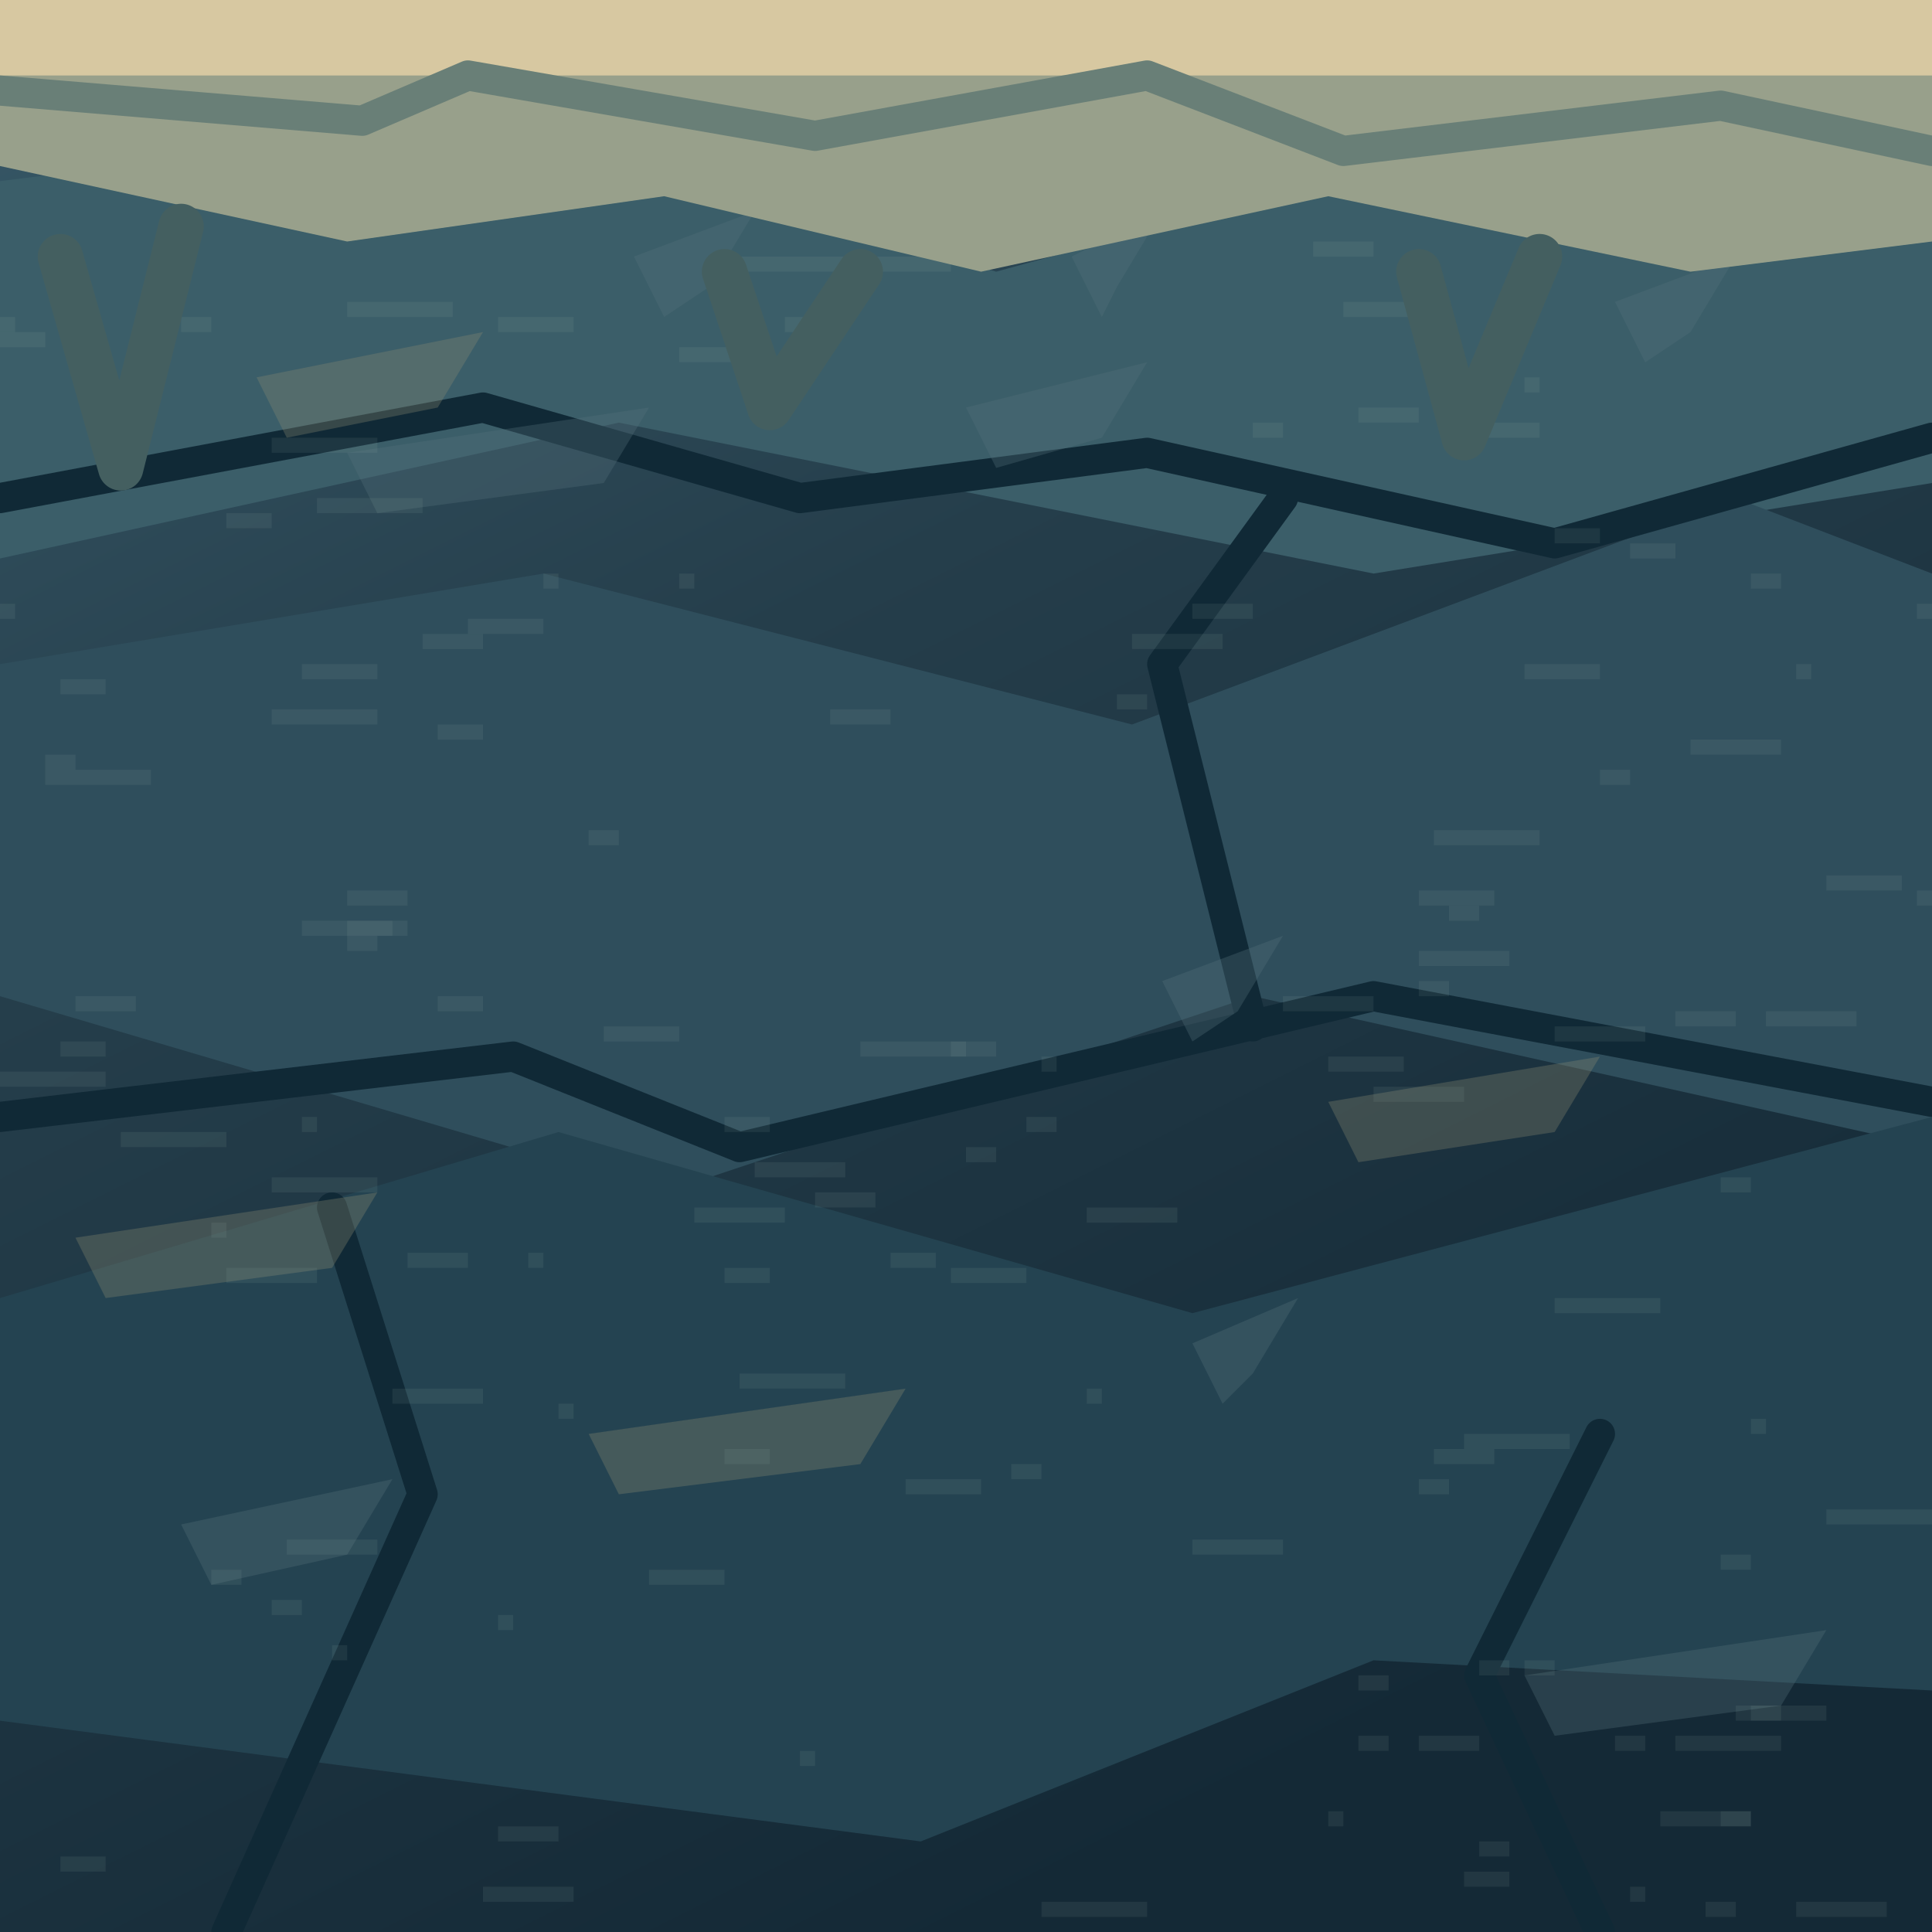
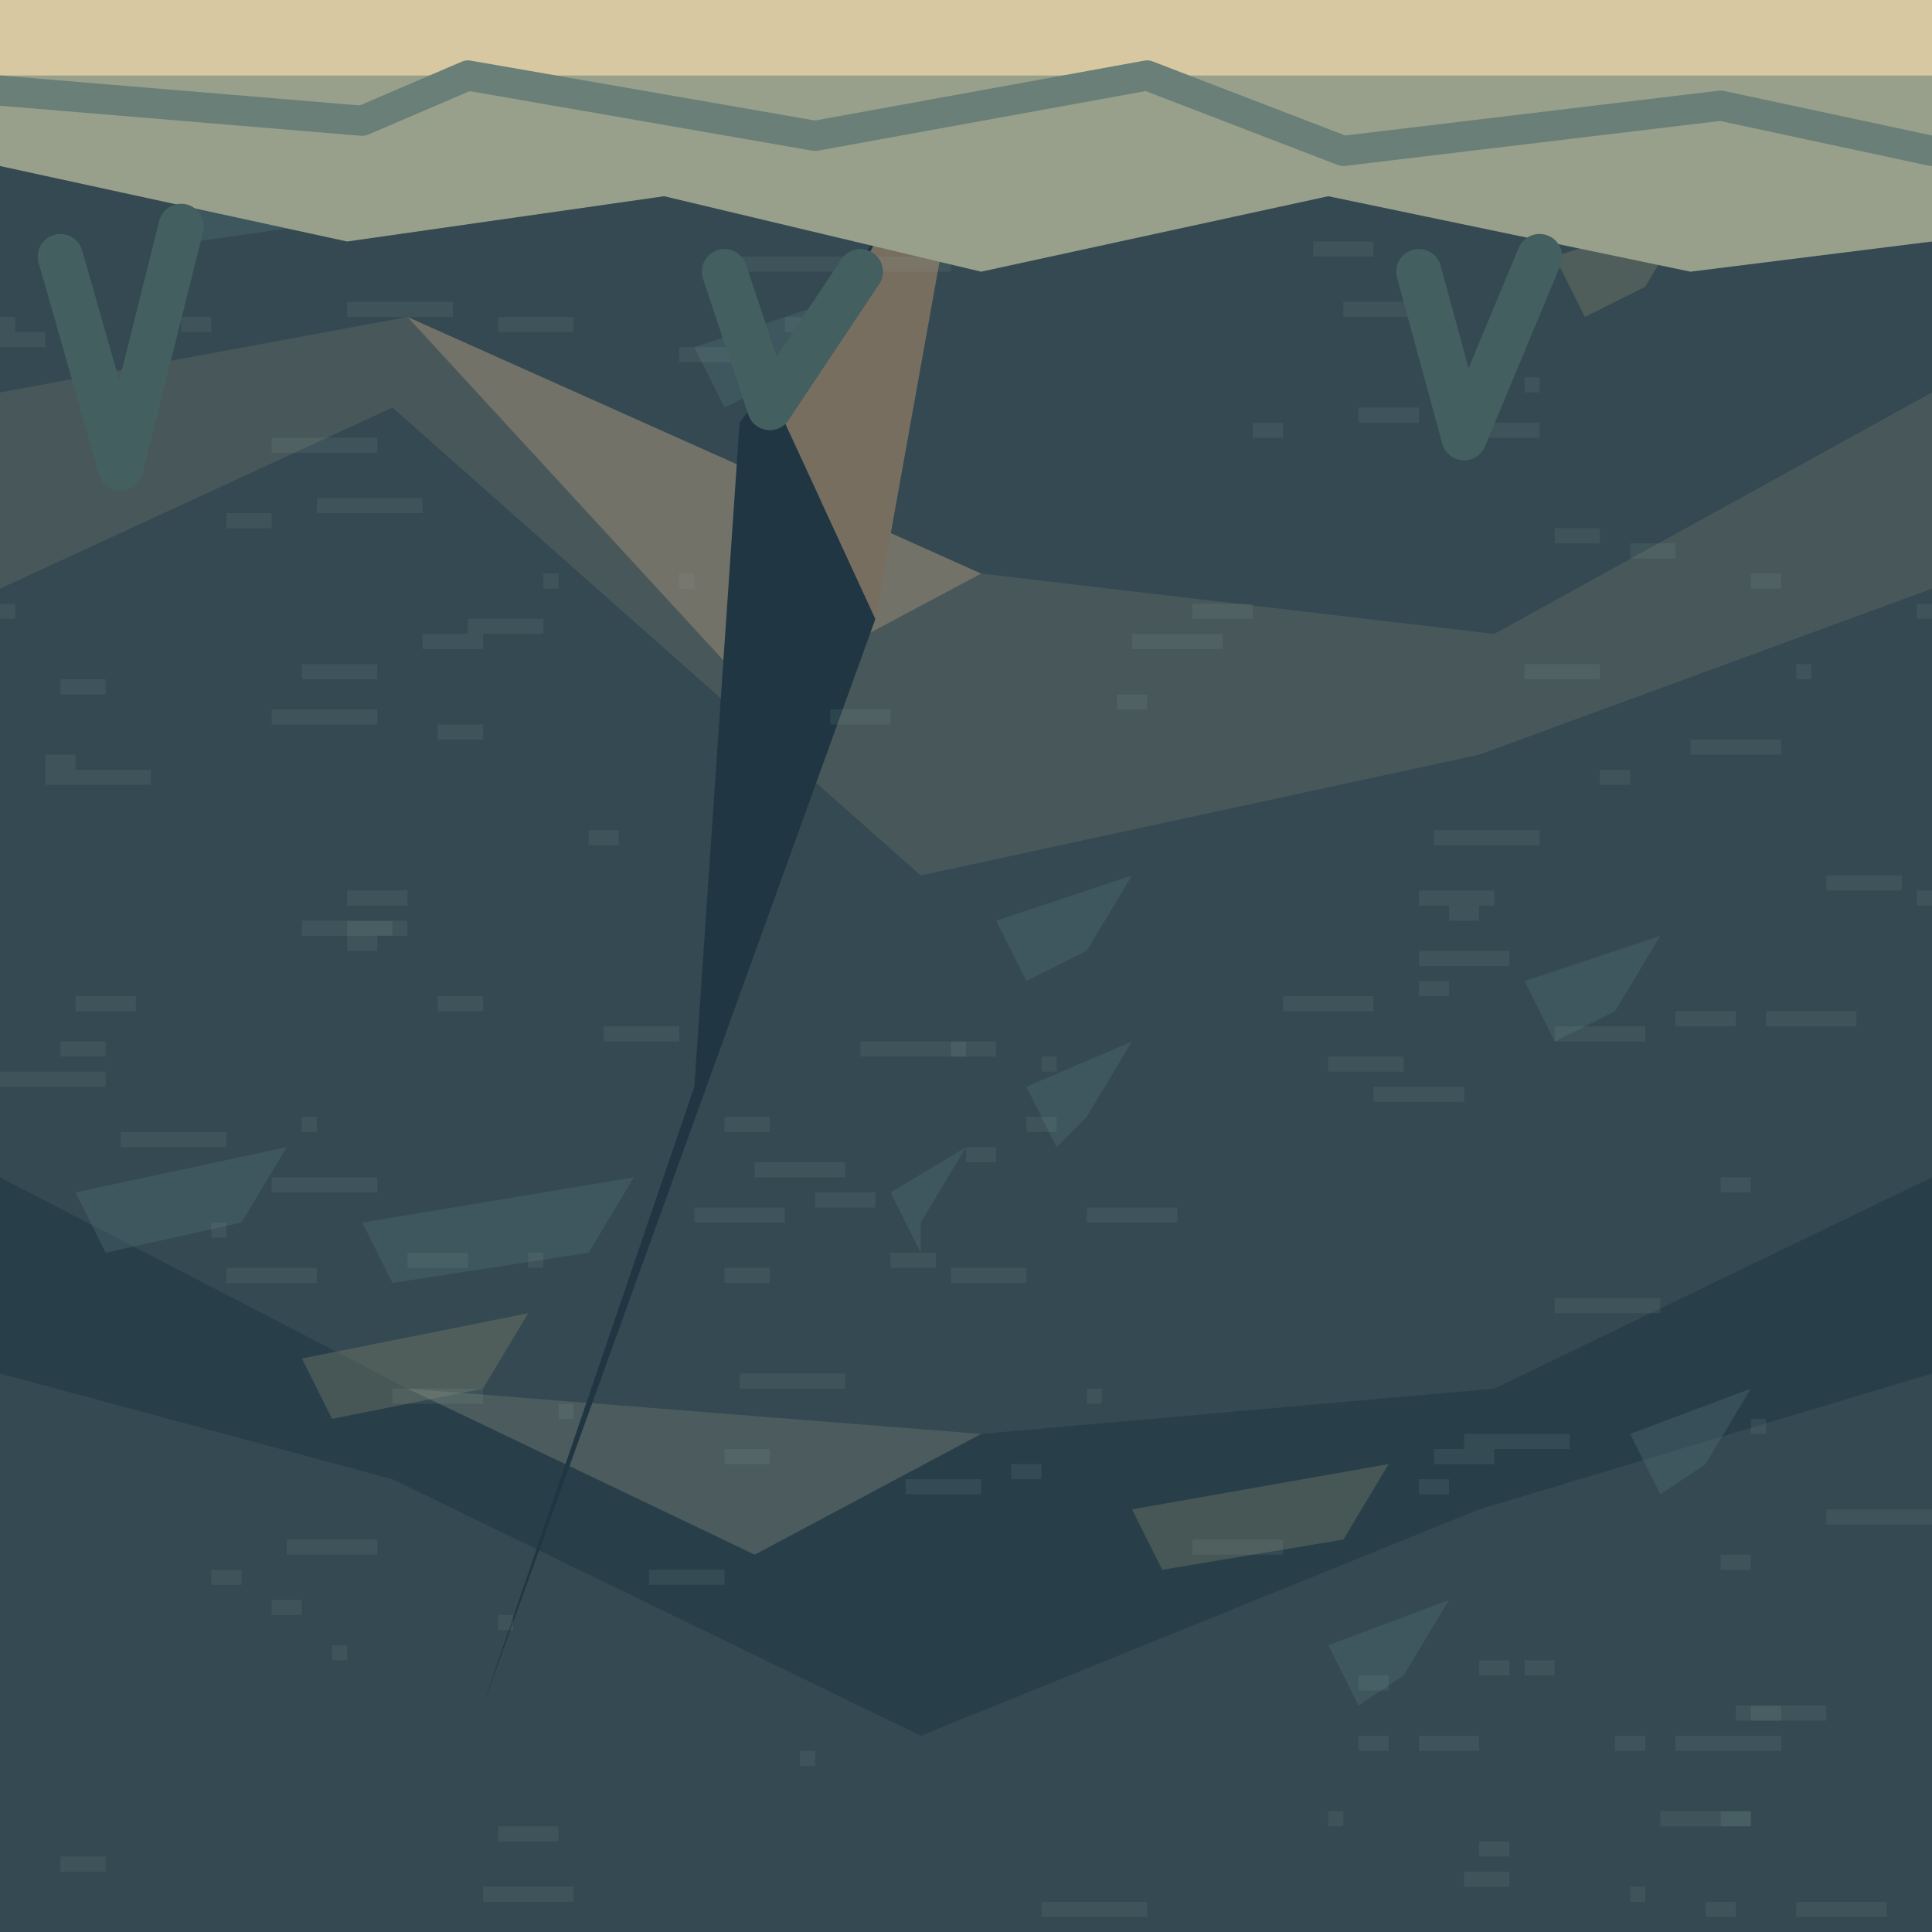
<svg xmlns="http://www.w3.org/2000/svg" width="128" height="128" viewBox="0 0 128 128">
  <defs>
    <linearGradient id="coat" x1="0" y1="0" x2="1" y2="1">
      <stop stop-color="#81a19a" />
      <stop offset=".5" stop-color="#3c6b70" />
      <stop offset="1" stop-color="#284652" />
    </linearGradient>
    <linearGradient id="metal" x1="0" y1="0" x2="0" y2="1">
      <stop stop-color="#e7c98e" />
      <stop offset=".3" stop-color="#d3a763" />
      <stop offset="1" stop-color="#82603b" />
    </linearGradient>
    <linearGradient id="rock" x1="0" y1="0" x2=".5" y2="1">
      <stop stop-color="#385968" />
      <stop offset=".42" stop-color="#253e4b" />
      <stop offset="1" stop-color="#142936" />
    </linearGradient>
    <linearGradient id="lava" x1="0" y1="0" x2="0" y2="1">
      <stop stop-color="#fff0ae" />
      <stop offset=".13" stop-color="#ffb34e" />
      <stop offset=".35" stop-color="#e76448" />
      <stop offset="1" stop-color="#6b2530" />
    </linearGradient>
    <radialGradient id="glow">
      <stop stop-color="#e2fff0" stop-opacity=".85" />
      <stop offset=".25" stop-color="#a5f3e0" stop-opacity=".38" />
      <stop offset="1" stop-color="#a5f3e0" stop-opacity="0" />
    </radialGradient>
    <radialGradient id="ember">
      <stop stop-color="#fff4bc" stop-opacity=".9" />
      <stop offset=".2" stop-color="#ffb553" stop-opacity=".5" />
      <stop offset="1" stop-color="#e76448" stop-opacity="0" />
    </radialGradient>
  </defs>
-   <rect x="0" y="0" width="128" height="128" rx="0" fill="url(#rock)" />
-   <path d="M0 12L32 8L66 18L106 7L128 11L128 32L91 38L41 28L0 37Z" fill="#3b5e69" stroke="none" stroke-width="1" stroke-linejoin="round" stroke-linecap="round" />
-   <path d="M0 44L36 38L75 48L115 33L128 38L128 76L83 66L44 79L0 66Z" fill="#2f4e5c" stroke="none" stroke-width="1" stroke-linejoin="round" stroke-linecap="round" />
-   <path d="M0 86L37 75L79 87L128 74L128 112L91 110L61 122L0 114Z" fill="#244351" stroke="none" stroke-width="1" stroke-linejoin="round" stroke-linecap="round" />
-   <path d="M0 33L32 27L53 33L76 30L103 36L128 29M0 74L34 70L49 76L91 66L128 73M15 128L28 99L22 80M83 68L77 44L85 33M106 128L98 111L106 95" fill="none" stroke="#102936" stroke-width="2" stroke-linejoin="round" stroke-linecap="round" />
-   <path d="M39 95L60 92L57 97L41 99Z" fill="#8b8970" stroke="none" stroke-width="1" stroke-linejoin="round" stroke-linecap="round" opacity=".32" />
-   <path d="M101 111L121 108L118 113L103 115Z" fill="#56717a" stroke="none" stroke-width="1" stroke-linejoin="round" stroke-linecap="round" opacity=".32" />
-   <path d="M42 17L50 14L47 19L44 21Z" fill="#56717a" stroke="none" stroke-width="1" stroke-linejoin="round" stroke-linecap="round" opacity=".32" />
-   <path d="M5 82L25 79L22 84L7 86Z" fill="#8b8970" stroke="none" stroke-width="1" stroke-linejoin="round" stroke-linecap="round" opacity=".32" />
-   <path d="M64 27L76 24L73 29L66 31Z" fill="#56717a" stroke="none" stroke-width="1" stroke-linejoin="round" stroke-linecap="round" opacity=".32" />
-   <path d="M23 30L43 27L40 32L25 34Z" fill="#56717a" stroke="none" stroke-width="1" stroke-linejoin="round" stroke-linecap="round" opacity=".32" />
-   <path d="M17 25L32 22L29 27L19 29Z" fill="#8b8970" stroke="none" stroke-width="1" stroke-linejoin="round" stroke-linecap="round" opacity=".32" />
-   <path d="M71 17L77 14L74 19L73 21Z" fill="#56717a" stroke="none" stroke-width="1" stroke-linejoin="round" stroke-linecap="round" opacity=".32" />
-   <path d="M77 65L85 62L82 67L79 69Z" fill="#56717a" stroke="none" stroke-width="1" stroke-linejoin="round" stroke-linecap="round" opacity=".32" />
-   <path d="M88 73L106 70L103 75L90 77Z" fill="#8b8970" stroke="none" stroke-width="1" stroke-linejoin="round" stroke-linecap="round" opacity=".32" />
-   <path d="M107 20L115 17L112 22L109 24Z" fill="#56717a" stroke="none" stroke-width="1" stroke-linejoin="round" stroke-linecap="round" opacity=".32" />
-   <path d="M79 89L86 86L83 91L81 93Z" fill="#56717a" stroke="none" stroke-width="1" stroke-linejoin="round" stroke-linecap="round" opacity=".32" />
-   <path d="M1 7L8 4L5 9L3 11Z" fill="#8b8970" stroke="none" stroke-width="1" stroke-linejoin="round" stroke-linecap="round" opacity=".32" />
-   <path d="M12 101L26 98L23 103L14 105Z" fill="#56717a" stroke="none" stroke-width="1" stroke-linejoin="round" stroke-linecap="round" opacity=".32" />
-   <path d="M78 1L94 -2L91 3L80 5Z" fill="#56717a" stroke="none" stroke-width="1" stroke-linejoin="round" stroke-linecap="round" opacity=".32" />
+   <rect x="0" y="0" width="128" height="128" rx="0" fill="#344951" />
+   <path d="M0 26L27 21L65 38L99 42L128 26L128 39L98 50L61 58L26 27L0 39Z" fill="#48585a" stroke="none" stroke-width="1" stroke-linejoin="round" stroke-linecap="round" />
+   <path d="M27 21L65 38L50 46Z" fill="#8a8070" stroke="none" stroke-width="1" stroke-linejoin="round" stroke-linecap="round" opacity=".65" />
+   <path d="M0 78L27 92L65 95L99 92L128 78L128 91L98 100L61 115L26 98L0 91Z" fill="#283f4a" stroke="none" stroke-width="1" stroke-linejoin="round" stroke-linecap="round" />
+   <path d="M27 92L65 95L50 103Z" fill="#606b68" stroke="none" stroke-width="1" stroke-linejoin="round" stroke-linecap="round" opacity=".65" />
+   <path d="M66 5L52 28L58 41L32 113L46 72L49 28Z" fill="#203743" stroke="none" stroke-width="1" stroke-linejoin="round" stroke-linecap="round" />
+   <path d="M52 28L65 2L58 41Z" fill="#786e60" stroke="none" stroke-width="1" stroke-linejoin="round" stroke-linecap="round" />
+   <path d="M17 5L34 2L31 7L19 9Z" fill="#8b8970" stroke="none" stroke-width="1" stroke-linejoin="round" stroke-linecap="round" opacity=".32" />
+   <path d="M101 65L110 62L107 67L103 69Z" fill="#56717a" stroke="none" stroke-width="1" stroke-linejoin="round" stroke-linecap="round" opacity=".32" />
+   <path d="M46 23L55 20L52 25L48 27Z" fill="#56717a" stroke="none" stroke-width="1" stroke-linejoin="round" stroke-linecap="round" opacity=".32" />
+   <path d="M103 17L112 14L109 19L105 21Z" fill="#8b8970" stroke="none" stroke-width="1" stroke-linejoin="round" stroke-linecap="round" opacity=".32" />
+   <path d="M68 72L75 69L72 74L70 76Z" fill="#56717a" stroke="none" stroke-width="1" stroke-linejoin="round" stroke-linecap="round" opacity=".32" />
+   <path d="M5 79L19 76L16 81L7 83Z" fill="#56717a" stroke="none" stroke-width="1" stroke-linejoin="round" stroke-linecap="round" opacity=".32" />
+   <path d="M20 90L35 87L32 92L22 94Z" fill="#8b8970" stroke="none" stroke-width="1" stroke-linejoin="round" stroke-linecap="round" opacity=".32" />
+   <path d="M88 109L96 106L93 111L90 113Z" fill="#56717a" stroke="none" stroke-width="1" stroke-linejoin="round" stroke-linecap="round" opacity=".32" />
+   <path d="M24 81L42 78L39 83L26 85Z" fill="#56717a" stroke="none" stroke-width="1" stroke-linejoin="round" stroke-linecap="round" opacity=".32" />
+   <path d="M16 1L22 -2L19 3L18 5Z" fill="#8b8970" stroke="none" stroke-width="1" stroke-linejoin="round" stroke-linecap="round" opacity=".32" />
+   <path d="M11 12L30 9L27 14L13 16Z" fill="#56717a" stroke="none" stroke-width="1" stroke-linejoin="round" stroke-linecap="round" opacity=".32" />
+   <path d="M59 79L64 76L61 81L61 83Z" fill="#56717a" stroke="none" stroke-width="1" stroke-linejoin="round" stroke-linecap="round" opacity=".32" />
+   <path d="M75 100L92 97L89 102L77 104Z" fill="#8b8970" stroke="none" stroke-width="1" stroke-linejoin="round" stroke-linecap="round" opacity=".32" />
+   <path d="M108 95L116 92L113 97L110 99Z" fill="#56717a" stroke="none" stroke-width="1" stroke-linejoin="round" stroke-linecap="round" opacity=".32" />
+   <path d="M66 61L75 58L72 63L68 65Z" fill="#56717a" stroke="none" stroke-width="1" stroke-linejoin="round" stroke-linecap="round" opacity=".32" />
  <rect x="1" y="6" width="7" height="1" rx="0" fill="#92a9a0" opacity="0.11" />
  <rect x="108" y="125" width="1" height="1" rx="0" fill="#92a9a0" opacity="0.11" />
  <rect x="18" y="78" width="7" height="1" rx="0" fill="#92a9a0" opacity="0.11" />
  <rect x="90" y="8" width="1" height="1" rx="0" fill="#92a9a0" opacity="0.11" />
  <rect x="31" y="41" width="5" height="1" rx="0" fill="#92a9a0" opacity="0.11" />
  <rect x="72" y="80" width="6" height="1" rx="0" fill="#92a9a0" opacity="0.11" />
  <rect x="95" y="96" width="4" height="1" rx="0" fill="#92a9a0" opacity="0.11" />
  <rect x="57" y="69" width="7" height="1" rx="0" fill="#92a9a0" opacity="0.11" />
  <rect x="35" y="83" width="1" height="1" rx="0" fill="#92a9a0" opacity="0.11" />
  <rect x="106" y="51" width="2" height="1" rx="0" fill="#92a9a0" opacity="0.11" />
  <rect x="115" y="113" width="6" height="1" rx="0" fill="#92a9a0" opacity="0.11" />
  <rect x="75" y="42" width="6" height="1" rx="0" fill="#92a9a0" opacity="0.11" />
  <rect x="23" y="59" width="4" height="1" rx="0" fill="#92a9a0" opacity="0.11" />
  <rect x="23" y="20" width="7" height="1" rx="0" fill="#92a9a0" opacity="0.11" />
  <rect x="0" y="22" width="3" height="1" rx="0" fill="#92a9a0" opacity="0.11" />
  <rect x="48" y="84" width="3" height="1" rx="0" fill="#92a9a0" opacity="0.11" />
  <rect x="28" y="13" width="4" height="1" rx="0" fill="#92a9a0" opacity="0.11" />
  <rect x="32" y="125" width="6" height="1" rx="0" fill="#92a9a0" opacity="0.11" />
  <rect x="88" y="70" width="5" height="1" rx="0" fill="#92a9a0" opacity="0.11" />
  <rect x="103" y="35" width="3" height="1" rx="0" fill="#92a9a0" opacity="0.11" />
  <rect x="96" y="60" width="2" height="1" rx="0" fill="#92a9a0" opacity="0.11" />
  <rect x="97" y="124" width="3" height="1" rx="0" fill="#92a9a0" opacity="0.11" />
  <rect x="74" y="46" width="2" height="1" rx="0" fill="#92a9a0" opacity="0.11" />
  <rect x="53" y="116" width="1" height="1" rx="0" fill="#92a9a0" opacity="0.11" />
  <rect x="50" y="77" width="6" height="1" rx="0" fill="#92a9a0" opacity="0.11" />
  <rect x="45" y="38" width="1" height="1" rx="0" fill="#92a9a0" opacity="0.11" />
  <rect x="101" y="25" width="1" height="1" rx="0" fill="#92a9a0" opacity="0.11" />
  <rect x="103" y="68" width="6" height="1" rx="0" fill="#92a9a0" opacity="0.11" />
  <rect x="14" y="104" width="2" height="1" rx="0" fill="#92a9a0" opacity="0.11" />
  <rect x="113" y="126" width="2" height="1" rx="0" fill="#92a9a0" opacity="0.11" />
  <rect x="89" y="20" width="7" height="1" rx="0" fill="#92a9a0" opacity="0.11" />
  <rect x="94" y="63" width="6" height="1" rx="0" fill="#92a9a0" opacity="0.11" />
  <rect x="49" y="91" width="7" height="1" rx="0" fill="#92a9a0" opacity="0.11" />
  <rect x="15" y="34" width="3" height="1" rx="0" fill="#92a9a0" opacity="0.11" />
  <rect x="85" y="66" width="6" height="1" rx="0" fill="#92a9a0" opacity="0.11" />
  <rect x="116" y="113" width="2" height="1" rx="0" fill="#92a9a0" opacity="0.11" />
  <rect x="90" y="27" width="4" height="1" rx="0" fill="#92a9a0" opacity="0.11" />
  <rect x="29" y="66" width="3" height="1" rx="0" fill="#92a9a0" opacity="0.11" />
  <rect x="64" y="76" width="2" height="1" rx="0" fill="#92a9a0" opacity="0.11" />
  <rect x="98" y="122" width="2" height="1" rx="0" fill="#92a9a0" opacity="0.11" />
  <rect x="121" y="58" width="5" height="1" rx="0" fill="#92a9a0" opacity="0.11" />
  <rect x="49" y="17" width="7" height="1" rx="0" fill="#92a9a0" opacity="0.11" />
  <rect x="0" y="21" width="1" height="1" rx="0" fill="#92a9a0" opacity="0.11" />
  <rect x="119" y="44" width="1" height="1" rx="0" fill="#92a9a0" opacity="0.11" />
  <rect x="57" y="17" width="6" height="1" rx="0" fill="#92a9a0" opacity="0.11" />
  <rect x="43" y="104" width="5" height="1" rx="0" fill="#92a9a0" opacity="0.11" />
  <rect x="111" y="115" width="7" height="1" rx="0" fill="#92a9a0" opacity="0.11" />
  <rect x="23" y="61" width="3" height="1" rx="0" fill="#92a9a0" opacity="0.11" />
  <rect x="97" y="95" width="7" height="1" rx="0" fill="#92a9a0" opacity="0.11" />
  <rect x="107" y="11" width="5" height="1" rx="0" fill="#92a9a0" opacity="0.11" />
  <rect x="94" y="59" width="5" height="1" rx="0" fill="#92a9a0" opacity="0.11" />
  <rect x="0" y="40" width="1" height="1" rx="0" fill="#92a9a0" opacity="0.11" />
  <rect x="63" y="84" width="5" height="1" rx="0" fill="#92a9a0" opacity="0.11" />
  <rect x="33" y="21" width="5" height="1" rx="0" fill="#92a9a0" opacity="0.11" />
  <rect x="29" y="48" width="3" height="1" rx="0" fill="#92a9a0" opacity="0.11" />
  <rect x="18" y="47" width="7" height="1" rx="0" fill="#92a9a0" opacity="0.11" />
  <rect x="87" y="16" width="4" height="1" rx="0" fill="#92a9a0" opacity="0.11" />
  <rect x="101" y="44" width="5" height="1" rx="0" fill="#92a9a0" opacity="0.11" />
  <rect x="22" y="109" width="1" height="1" rx="0" fill="#92a9a0" opacity="0.11" />
  <rect x="94" y="98" width="2" height="1" rx="0" fill="#92a9a0" opacity="0.11" />
  <rect x="68" y="74" width="2" height="1" rx="0" fill="#92a9a0" opacity="0.11" />
  <rect x="0" y="71" width="7" height="1" rx="0" fill="#92a9a0" opacity="0.11" />
  <rect x="59" y="0" width="6" height="1" rx="0" fill="#92a9a0" opacity="0.11" />
  <rect x="111" y="67" width="4" height="1" rx="0" fill="#92a9a0" opacity="0.11" />
  <rect x="79" y="102" width="6" height="1" rx="0" fill="#92a9a0" opacity="0.11" />
  <rect x="98" y="110" width="2" height="1" rx="0" fill="#92a9a0" opacity="0.11" />
  <rect x="21" y="33" width="7" height="1" rx="0" fill="#92a9a0" opacity="0.11" />
  <rect x="91" y="72" width="6" height="1" rx="0" fill="#92a9a0" opacity="0.11" />
  <rect x="90" y="111" width="2" height="1" rx="0" fill="#92a9a0" opacity="0.11" />
  <rect x="94" y="115" width="4" height="1" rx="0" fill="#92a9a0" opacity="0.11" />
  <rect x="110" y="120" width="6" height="1" rx="0" fill="#92a9a0" opacity="0.11" />
  <rect x="69" y="126" width="7" height="1" rx="0" fill="#92a9a0" opacity="0.11" />
  <rect x="119" y="126" width="6" height="1" rx="0" fill="#92a9a0" opacity="0.11" />
  <rect x="114" y="78" width="2" height="1" rx="0" fill="#92a9a0" opacity="0.11" />
  <rect x="45" y="23" width="4" height="1" rx="0" fill="#92a9a0" opacity="0.11" />
  <rect x="37" y="93" width="1" height="1" rx="0" fill="#92a9a0" opacity="0.11" />
  <rect x="127" y="59" width="7" height="1" rx="0" fill="#92a9a0" opacity="0.11" />
  <rect x="114" y="103" width="2" height="1" rx="0" fill="#92a9a0" opacity="0.11" />
  <rect x="19" y="102" width="6" height="1" rx="0" fill="#92a9a0" opacity="0.11" />
  <rect x="63" y="69" width="3" height="1" rx="0" fill="#92a9a0" opacity="0.11" />
  <rect x="54" y="79" width="4" height="1" rx="0" fill="#92a9a0" opacity="0.11" />
  <rect x="20" y="44" width="5" height="1" rx="0" fill="#92a9a0" opacity="0.11" />
  <rect x="59" y="83" width="3" height="1" rx="0" fill="#92a9a0" opacity="0.11" />
  <rect x="90" y="115" width="2" height="1" rx="0" fill="#92a9a0" opacity="0.11" />
  <rect x="36" y="38" width="1" height="1" rx="0" fill="#92a9a0" opacity="0.11" />
  <rect x="4" y="123" width="3" height="1" rx="0" fill="#92a9a0" opacity="0.11" />
  <rect x="72" y="92" width="1" height="1" rx="0" fill="#92a9a0" opacity="0.11" />
  <rect x="95" y="55" width="7" height="1" rx="0" fill="#92a9a0" opacity="0.11" />
  <rect x="108" y="36" width="3" height="1" rx="0" fill="#92a9a0" opacity="0.11" />
  <rect x="51" y="7" width="6" height="1" rx="0" fill="#92a9a0" opacity="0.11" />
  <rect x="88" y="120" width="1" height="1" rx="0" fill="#92a9a0" opacity="0.11" />
  <rect x="60" y="98" width="5" height="1" rx="0" fill="#92a9a0" opacity="0.11" />
  <rect x="116" y="94" width="1" height="1" rx="0" fill="#92a9a0" opacity="0.11" />
  <rect x="66" y="1" width="2" height="1" rx="0" fill="#92a9a0" opacity="0.11" />
  <rect x="127" y="40" width="7" height="1" rx="0" fill="#92a9a0" opacity="0.11" />
  <rect x="102" y="9" width="5" height="1" rx="0" fill="#92a9a0" opacity="0.11" />
  <rect x="4" y="69" width="3" height="1" rx="0" fill="#92a9a0" opacity="0.11" />
  <rect x="18" y="106" width="2" height="1" rx="0" fill="#92a9a0" opacity="0.11" />
  <rect x="12" y="21" width="2" height="1" rx="0" fill="#92a9a0" opacity="0.11" />
  <rect x="20" y="74" width="1" height="1" rx="0" fill="#92a9a0" opacity="0.11" />
  <rect x="98" y="28" width="4" height="1" rx="0" fill="#92a9a0" opacity="0.11" />
  <rect x="1" y="7" width="7" height="1" rx="0" fill="#92a9a0" opacity="0.11" />
  <rect x="28" y="42" width="4" height="1" rx="0" fill="#92a9a0" opacity="0.11" />
  <rect x="101" y="110" width="2" height="1" rx="0" fill="#92a9a0" opacity="0.11" />
  <rect x="69" y="70" width="1" height="1" rx="0" fill="#92a9a0" opacity="0.11" />
  <rect x="39" y="55" width="2" height="1" rx="0" fill="#92a9a0" opacity="0.11" />
  <rect x="15" y="84" width="6" height="1" rx="0" fill="#92a9a0" opacity="0.11" />
  <rect x="48" y="96" width="3" height="1" rx="0" fill="#92a9a0" opacity="0.11" />
  <rect x="4" y="45" width="3" height="1" rx="0" fill="#92a9a0" opacity="0.11" />
  <rect x="103" y="86" width="7" height="1" rx="0" fill="#92a9a0" opacity="0.11" />
  <rect x="18" y="29" width="7" height="1" rx="0" fill="#92a9a0" opacity="0.11" />
  <rect x="122" y="5" width="1" height="1" rx="0" fill="#92a9a0" opacity="0.11" />
  <rect x="114" y="120" width="2" height="1" rx="0" fill="#92a9a0" opacity="0.11" />
  <rect x="79" y="40" width="4" height="1" rx="0" fill="#92a9a0" opacity="0.11" />
  <rect x="18" y="13" width="2" height="1" rx="0" fill="#92a9a0" opacity="0.11" />
  <rect x="23" y="62" width="2" height="1" rx="0" fill="#92a9a0" opacity="0.11" />
  <rect x="52" y="21" width="3" height="1" rx="0" fill="#92a9a0" opacity="0.11" />
  <rect x="117" y="67" width="6" height="1" rx="0" fill="#92a9a0" opacity="0.11" />
  <rect x="20" y="61" width="7" height="1" rx="0" fill="#92a9a0" opacity="0.11" />
  <rect x="46" y="80" width="6" height="1" rx="0" fill="#92a9a0" opacity="0.11" />
  <rect x="43" y="12" width="5" height="1" rx="0" fill="#92a9a0" opacity="0.11" />
  <rect x="116" y="38" width="2" height="1" rx="0" fill="#92a9a0" opacity="0.11" />
  <rect x="8" y="75" width="7" height="1" rx="0" fill="#92a9a0" opacity="0.11" />
  <rect x="94" y="65" width="2" height="1" rx="0" fill="#92a9a0" opacity="0.11" />
  <rect x="121" y="100" width="7" height="1" rx="0" fill="#92a9a0" opacity="0.11" />
  <rect x="5" y="66" width="4" height="1" rx="0" fill="#92a9a0" opacity="0.11" />
  <rect x="67" y="97" width="2" height="1" rx="0" fill="#92a9a0" opacity="0.11" />
  <rect x="3" y="50" width="2" height="1" rx="0" fill="#92a9a0" opacity="0.11" />
  <rect x="27" y="83" width="4" height="1" rx="0" fill="#92a9a0" opacity="0.11" />
  <rect x="26" y="92" width="6" height="1" rx="0" fill="#92a9a0" opacity="0.11" />
  <rect x="3" y="51" width="7" height="1" rx="0" fill="#92a9a0" opacity="0.11" />
  <rect x="33" y="107" width="1" height="1" rx="0" fill="#92a9a0" opacity="0.11" />
  <rect x="55" y="47" width="4" height="1" rx="0" fill="#92a9a0" opacity="0.11" />
  <rect x="40" y="68" width="5" height="1" rx="0" fill="#92a9a0" opacity="0.11" />
  <rect x="107" y="115" width="2" height="1" rx="0" fill="#92a9a0" opacity="0.11" />
  <rect x="33" y="121" width="4" height="1" rx="0" fill="#92a9a0" opacity="0.11" />
  <rect x="112" y="49" width="6" height="1" rx="0" fill="#92a9a0" opacity="0.11" />
  <rect x="83" y="28" width="2" height="1" rx="0" fill="#92a9a0" opacity="0.11" />
  <rect x="14" y="81" width="1" height="1" rx="0" fill="#92a9a0" opacity="0.11" />
  <rect x="48" y="74" width="3" height="1" rx="0" fill="#92a9a0" opacity="0.11" />
  <path d="M0 0L128 0L128 16L112 18L88 13L65 18L44 13L23 16L0 11Z" fill="#98a08b" stroke="none" stroke-width="1" stroke-linejoin="round" stroke-linecap="round" />
  <rect x="0" y="0" width="128" height="5" rx="0" fill="#d7c8a1" />
  <path d="M0 6L24 8L31 5L54 9L76 5L89 10L114 7L128 10" fill="none" stroke="#697f77" stroke-width="2" stroke-linejoin="round" stroke-linecap="round" />
  <path d="M4 17L8 31L12 15M48 18L51 27L57 18M94 18L97 29L102 17" fill="none" stroke="#445f60" stroke-width="3" stroke-linejoin="round" stroke-linecap="round" />
</svg>
